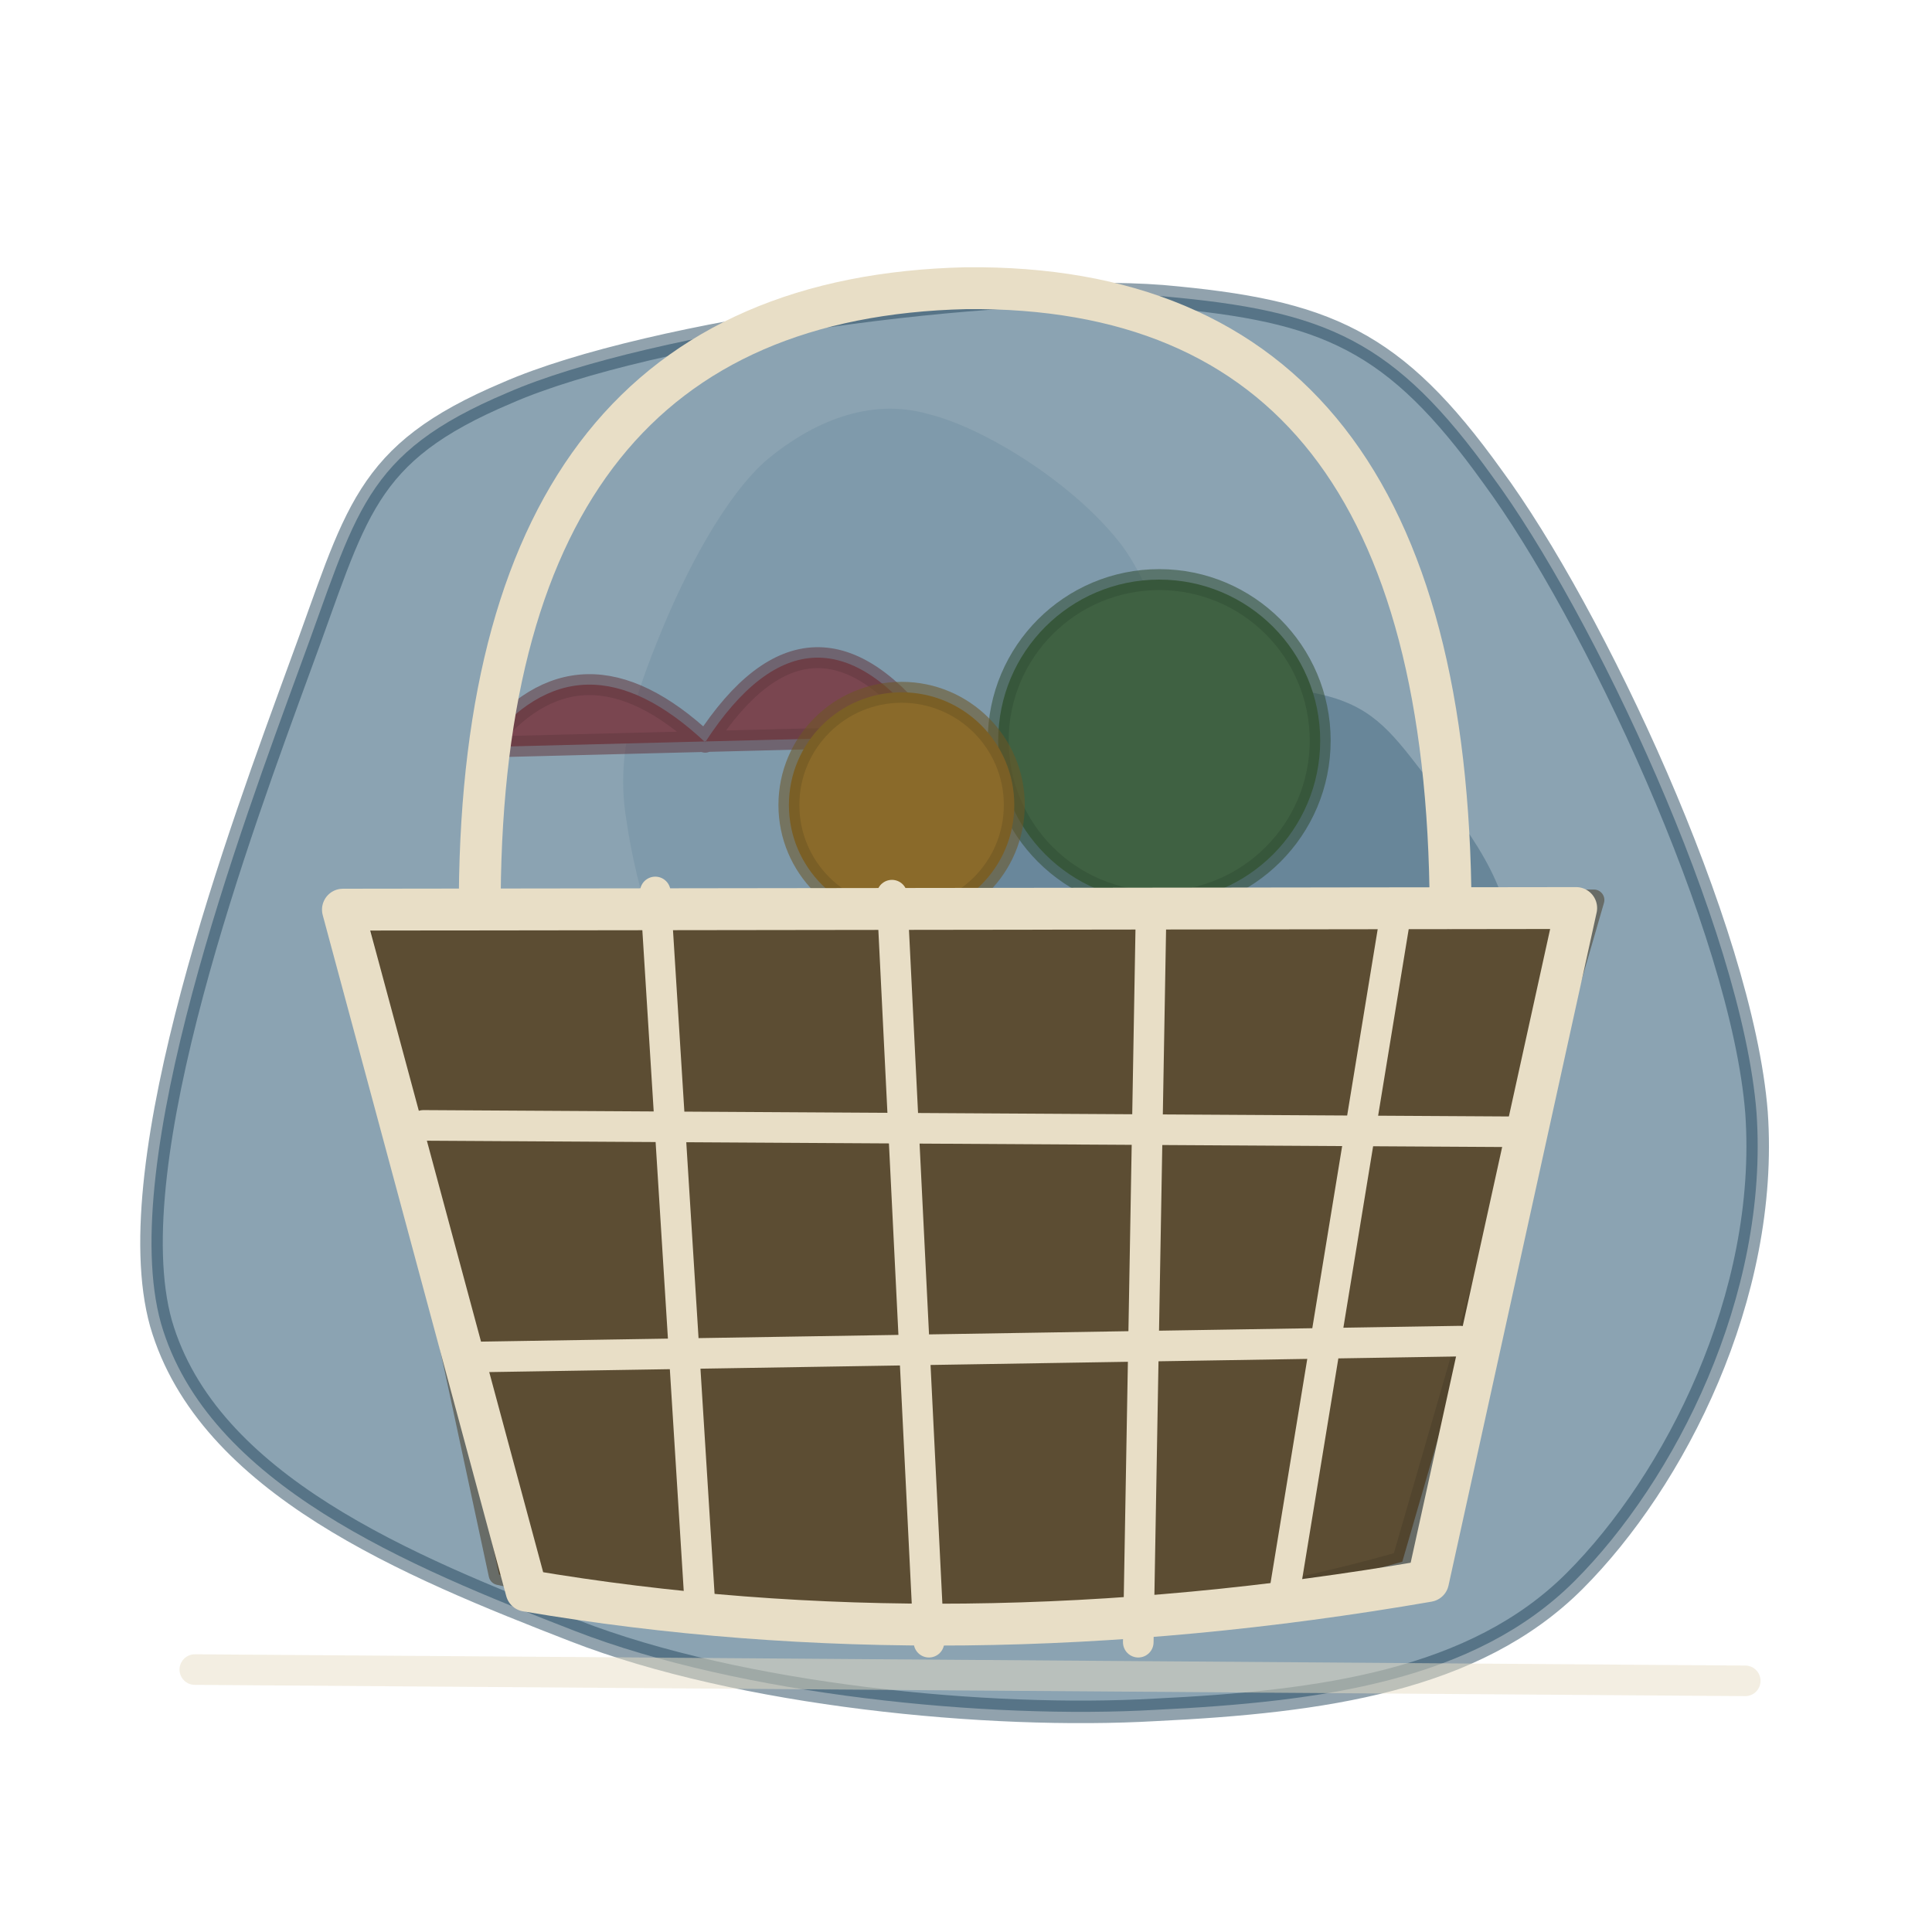
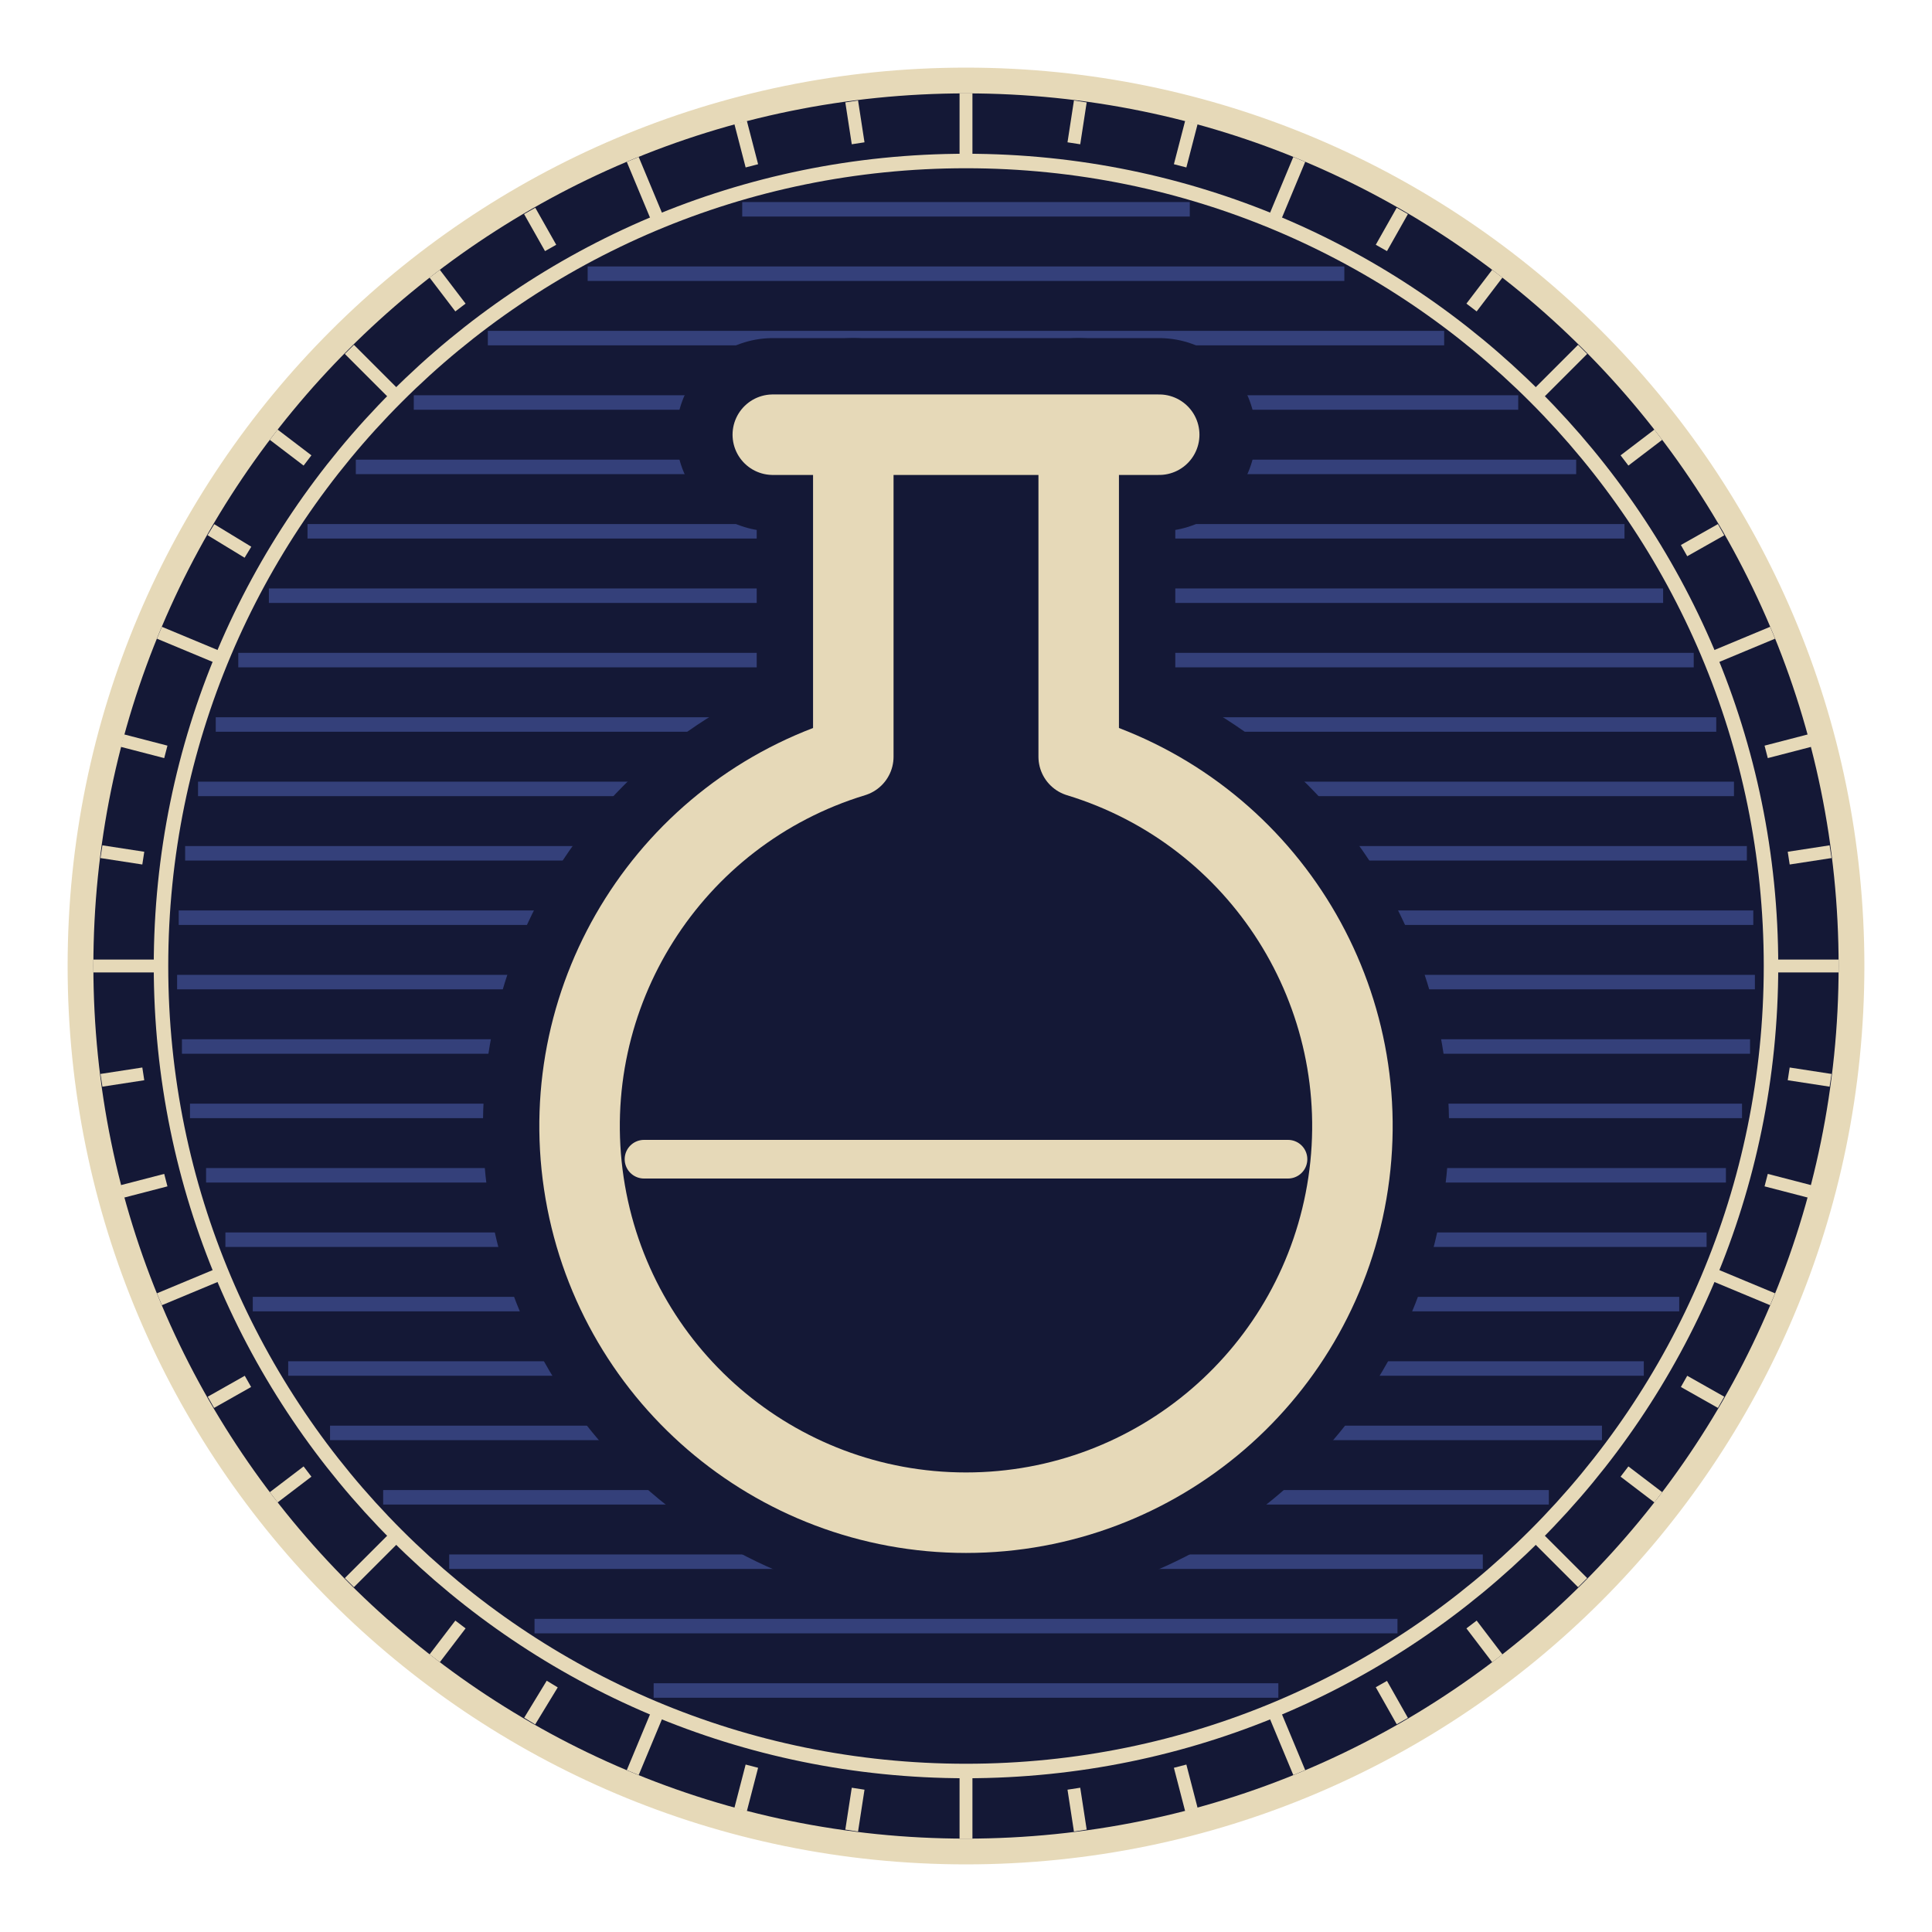
<svg xmlns="http://www.w3.org/2000/svg" width="120" height="120" viewBox="0 0 120 120">
-   <path d="M109.1 69.1 C109.9 80.5 104.0 92.0 97.8 98.2 C91.6 104.4 82.1 105.7 71.8 106.2 C61.4 106.8 46.0 105.3 35.7 101.3 C25.4 97.3 12.9 92.2 10.0 82.2 C7.2 72.2 15.1 51.1 18.6 41.5 C22.2 31.8 22.5 28.2 31.5 24.4 C40.4 20.5 62.0 17.6 72.2 18.4 C82.4 19.3 86.6 21.1 92.7 29.6 C98.9 38.0 108.2 57.7 109.1 69.1Z" fill="#2C5873" opacity="0.55" />
-   <path d="M93.8 58.3 C93.9 62.2 91.5 68.3 88.8 71.3 C86.2 74.4 81.5 75.6 77.9 76.6 C74.4 77.6 69.9 79.0 67.7 77.2 C65.5 75.4 66.2 69.5 64.6 65.8 C63.0 62.1 57.3 58.7 58.0 55.0 C58.8 51.3 65.1 45.6 69.1 43.6 C73.1 41.7 78.7 42.4 81.9 43.1 C85.1 43.8 86.3 45.3 88.3 47.9 C90.3 50.4 93.7 54.4 93.8 58.3Z" fill="#28516A" opacity="0.35" />
-   <path d="M73.9 47.9 C74.5 52.1 74.9 56.4 72.7 59.3 C70.5 62.1 65.6 64.1 60.9 65.0 C56.3 65.8 48.6 66.7 45.0 64.4 C41.3 62.0 39.5 55.1 38.9 50.9 C38.2 46.7 39.5 43.1 41.0 39.4 C42.5 35.7 45.0 30.8 47.7 28.5 C50.5 26.2 54.0 24.7 57.6 25.7 C61.3 26.6 66.9 30.2 69.7 33.9 C72.4 37.6 73.4 43.6 73.9 47.9Z" fill="#6B8A9D" opacity="0.35" />
-   <path d="M109.1 69.1 C109.9 80.5 104.0 92.0 97.8 98.2 C91.6 104.4 82.1 105.7 71.8 106.2 C61.4 106.8 46.0 105.3 35.7 101.3 C25.4 97.3 12.9 92.2 10.0 82.2 C7.2 72.2 15.1 51.1 18.6 41.5 C22.2 31.8 22.5 28.2 31.5 24.4 C40.4 20.5 62.0 17.6 72.2 18.4 C82.4 19.3 86.6 21.1 92.7 29.6 C98.9 38.0 108.2 57.7 109.1 69.1Z" fill="none" stroke="#23465C" stroke-width="1.4" opacity="0.5" />
-   <path d="M22 55.9L99 55.9L87.1 97Q60.9 104.5 31 97.8Z" fill="#5C4D33" />
-   <path d="M22 55.9L99 55.9L87.1 97Q60.9 104.5 31 97.8Z" fill="none" stroke="#4A3E29" stroke-width="1.3" stroke-linecap="round" stroke-linejoin="round" opacity="0.55" />
-   <path d="M30.1 46.4Q36 38.8 43.8 46.1Q50.5 35.8 57.8 45.7Z" fill="#7A4650" />
-   <path d="M30.1 46.4Q36 38.8 43.8 46.1Q50.5 35.8 57.8 45.7Z" fill="none" stroke="#623840" stroke-width="1.3" stroke-linecap="round" stroke-linejoin="round" opacity="0.55" />
-   <circle cx="72" cy="46" r="10" fill="#3F6142" />
-   <circle cx="72" cy="46" r="10" fill="none" stroke="#324E35" stroke-width="1.3" stroke-linecap="round" stroke-linejoin="round" opacity="0.55" />
-   <circle cx="56" cy="50" r="7" fill="#8A6A2A" />
-   <circle cx="56" cy="50" r="7" fill="none" stroke="#6E5522" stroke-width="1.3" stroke-linecap="round" stroke-linejoin="round" opacity="0.55" />
-   <path d="M21.3 56.5L97.9 56.4L88.7 98.2Q59.2 103.3 32.7 98.8Z" fill="none" stroke="#E8DEC6" stroke-width="2.6" stroke-linecap="round" stroke-linejoin="round" />
-   <path d="M29.8 55.6Q30.1 18.6 60 17.9Q89.9 17.6 90.1 56.4" fill="none" stroke="#E8DEC6" stroke-width="2.6" stroke-linecap="round" stroke-linejoin="round" />
-   <path d="M26.3 69.9L94.5 70.3M28.7 84.3L90.7 83.3M40.7 55.4L43.5 100.1M55.4 55.6L57.7 102M71.5 56.4L70.7 102M86.7 56.7L79.8 98.8" fill="none" stroke="#E8DEC6" stroke-width="1.9" stroke-linecap="round" stroke-linejoin="round" />
-   <path d="M12.1 103.7L108.4 104.4" fill="none" stroke="#E8DEC6" stroke-width="1.9" stroke-linecap="round" stroke-linejoin="round" opacity="0.5" />
+   <circle cx="60" cy="60" r="55" fill="#141836" stroke="#E6D9B8" stroke-width="1.6" />
+   <path d="M46.1 13.0H73.9M36.5 17.0H83.5M30.3 21.0H89.7M25.7 25.0H94.3M22.1 29.0H97.9M19.1 33.0H100.9M16.7 37.0H103.3M14.8 41.0H105.2M13.4 45.0H106.6M12.3 49.0H107.7M11.5 53.0H108.5M11.1 57.0H108.9M11.0 61.0H109.0M11.3 65.0H108.7M11.8 69.0H108.2M12.8 73.0H107.2M14.0 77.0H106.0M15.7 81.0H104.3M17.9 85.0H102.1M20.5 89.0H99.5M23.8 93.0H96.2M27.9 97.0H92.1M33.2 101.0H86.8M40.6 105.0H79.4" stroke="#34407A" stroke-width="0.9" fill="none" />
+   <circle cx="60" cy="60" r="50" fill="none" stroke="#E6D9B8" stroke-width="0.9" />
+   <path d="M110.3 60.0L114.2 60.0M111.1 66.7L113.7 67.1M109.7 73.3L112.4 74.0M106.5 79.2L110.1 80.7M104.6 85.8L106.9 87.1M100.9 91.4L103.0 93.0M95.6 95.6L98.3 98.3M91.4 100.9L93.0 103.0M85.8 104.6L87.1 106.9M79.2 106.5L80.7 110.1M73.3 109.7L74.0 112.4M66.7 111.1L67.1 113.7M60.0 110.3L60.0 114.2M53.3 111.1L52.9 113.7M46.7 109.7L46.0 112.4M40.8 106.5L39.3 110.1M34.3 104.6L32.9 106.9M28.6 100.9L27.0 103.0M24.4 95.6L21.7 98.3M19.1 91.4L17.0 93.0M15.4 85.8L13.1 87.1M13.5 79.2L9.9 80.7M10.3 73.3L7.6 74.0M8.9 66.7L6.3 67.1M9.7 60.0L5.8 60.0M8.9 53.3L6.3 52.9M10.3 46.7L7.6 46.0M13.5 40.8L9.9 39.3M15.4 34.3L13.1 32.9M19.1 28.6L17.0 27.0M24.4 24.4L21.7 21.7M28.6 19.1L27.0 17.0M34.2 15.4L32.9 13.1M40.8 13.5L39.3 9.9M46.7 10.3L46.0 7.6M53.3 8.9L52.9 6.3M60.0 9.7L60.0 5.8M66.7 8.9L67.1 6.3M73.3 10.3L74.0 7.6M79.2 13.5L80.7 9.9M85.8 15.4L87.1 13.1M91.4 19.1L93.0 17.0M95.6 24.4L98.3 21.7M100.9 28.6L103.0 27.0M104.6 34.2L106.9 32.9M106.5 40.8L110.1 39.3M109.7 46.7L112.4 46.0M111.1 53.3L113.7 52.9" stroke="#E6D9B8" stroke-width="0.8" fill="none" />
+   <g fill="none" stroke="#141836" stroke-width="12" stroke-linecap="round" stroke-linejoin="round">
+     <path d="M53 27 V47 A24 24 0 1 0 67 47 V27" />
+     <path d="M48 27 H72" />
+     <path d="M40 72 H80" />
+   </g>
+   <path d="M53 27 V47 A24 24 0 1 0 67 47 V27" fill="#141836" stroke="#E6D9B8" stroke-width="5" stroke-linejoin="round" />
+   <path d="M48 27 H72" fill="none" stroke="#E6D9B8" stroke-width="5" stroke-linecap="round" stroke-linejoin="round" />
+   <path d="M40 72 H80" fill="none" stroke="#E6D9B8" stroke-width="2.4" stroke-linecap="round" />
</svg>
